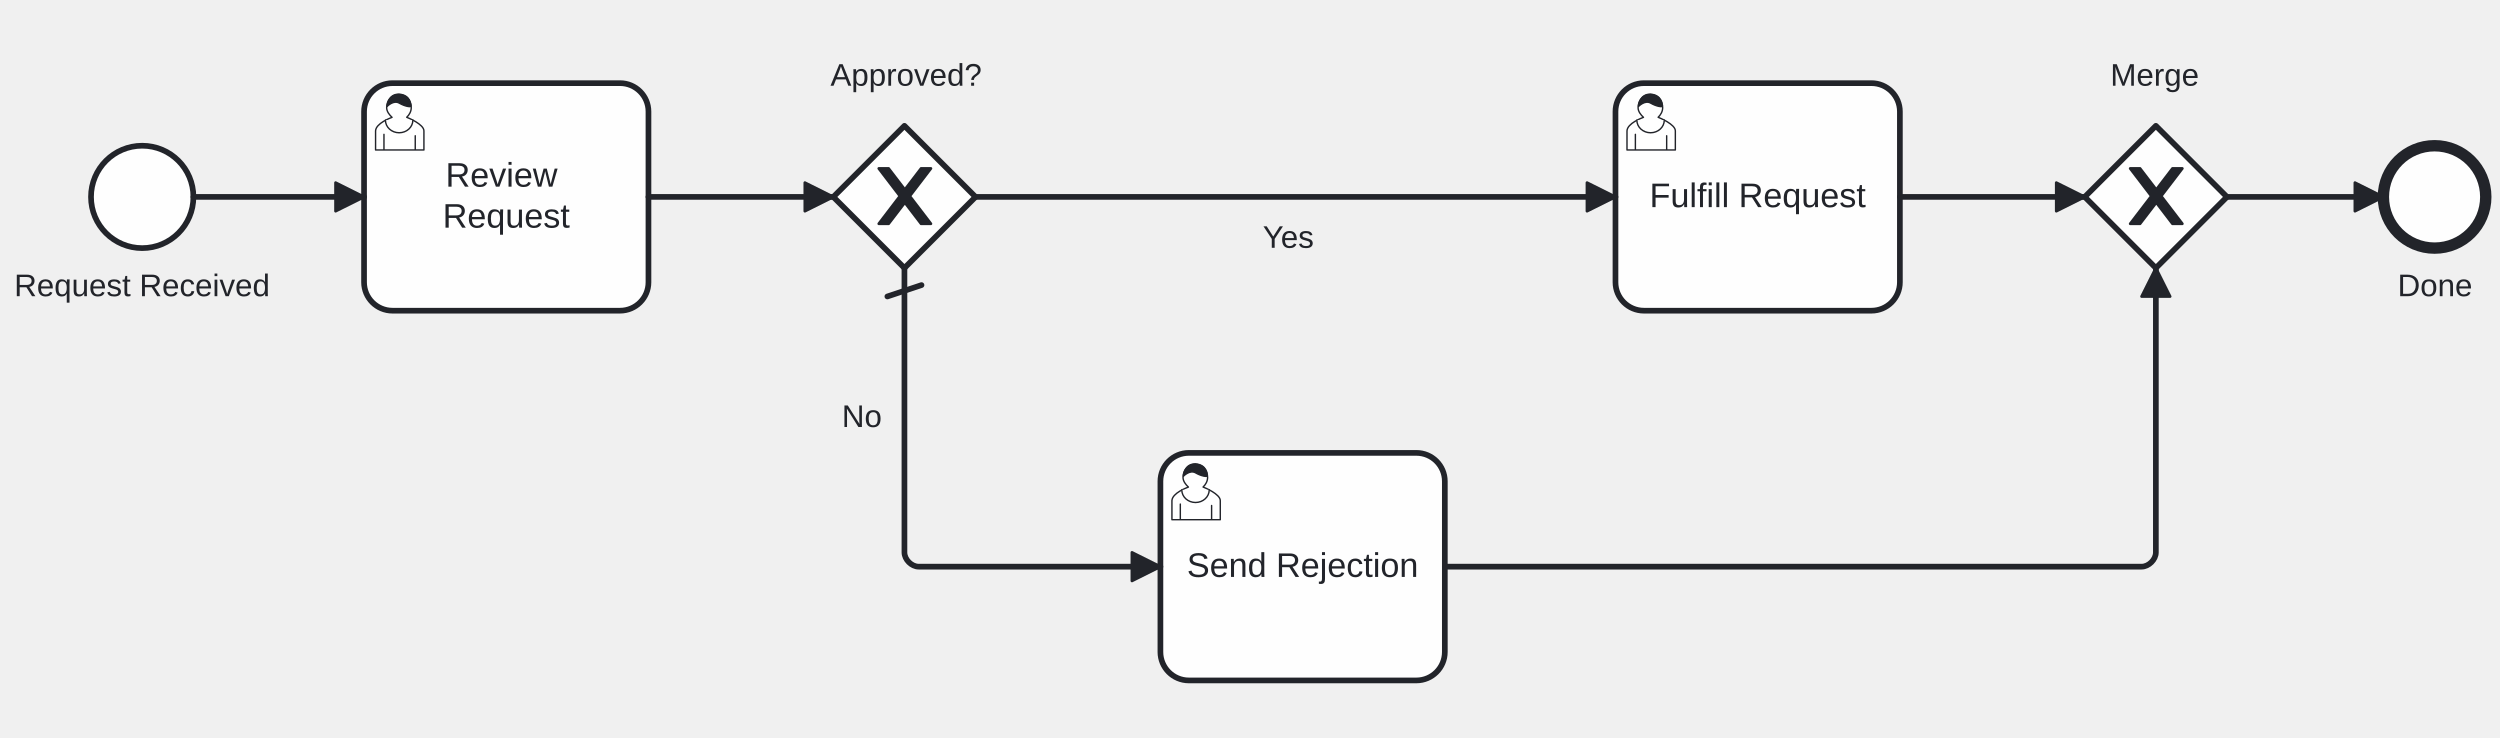
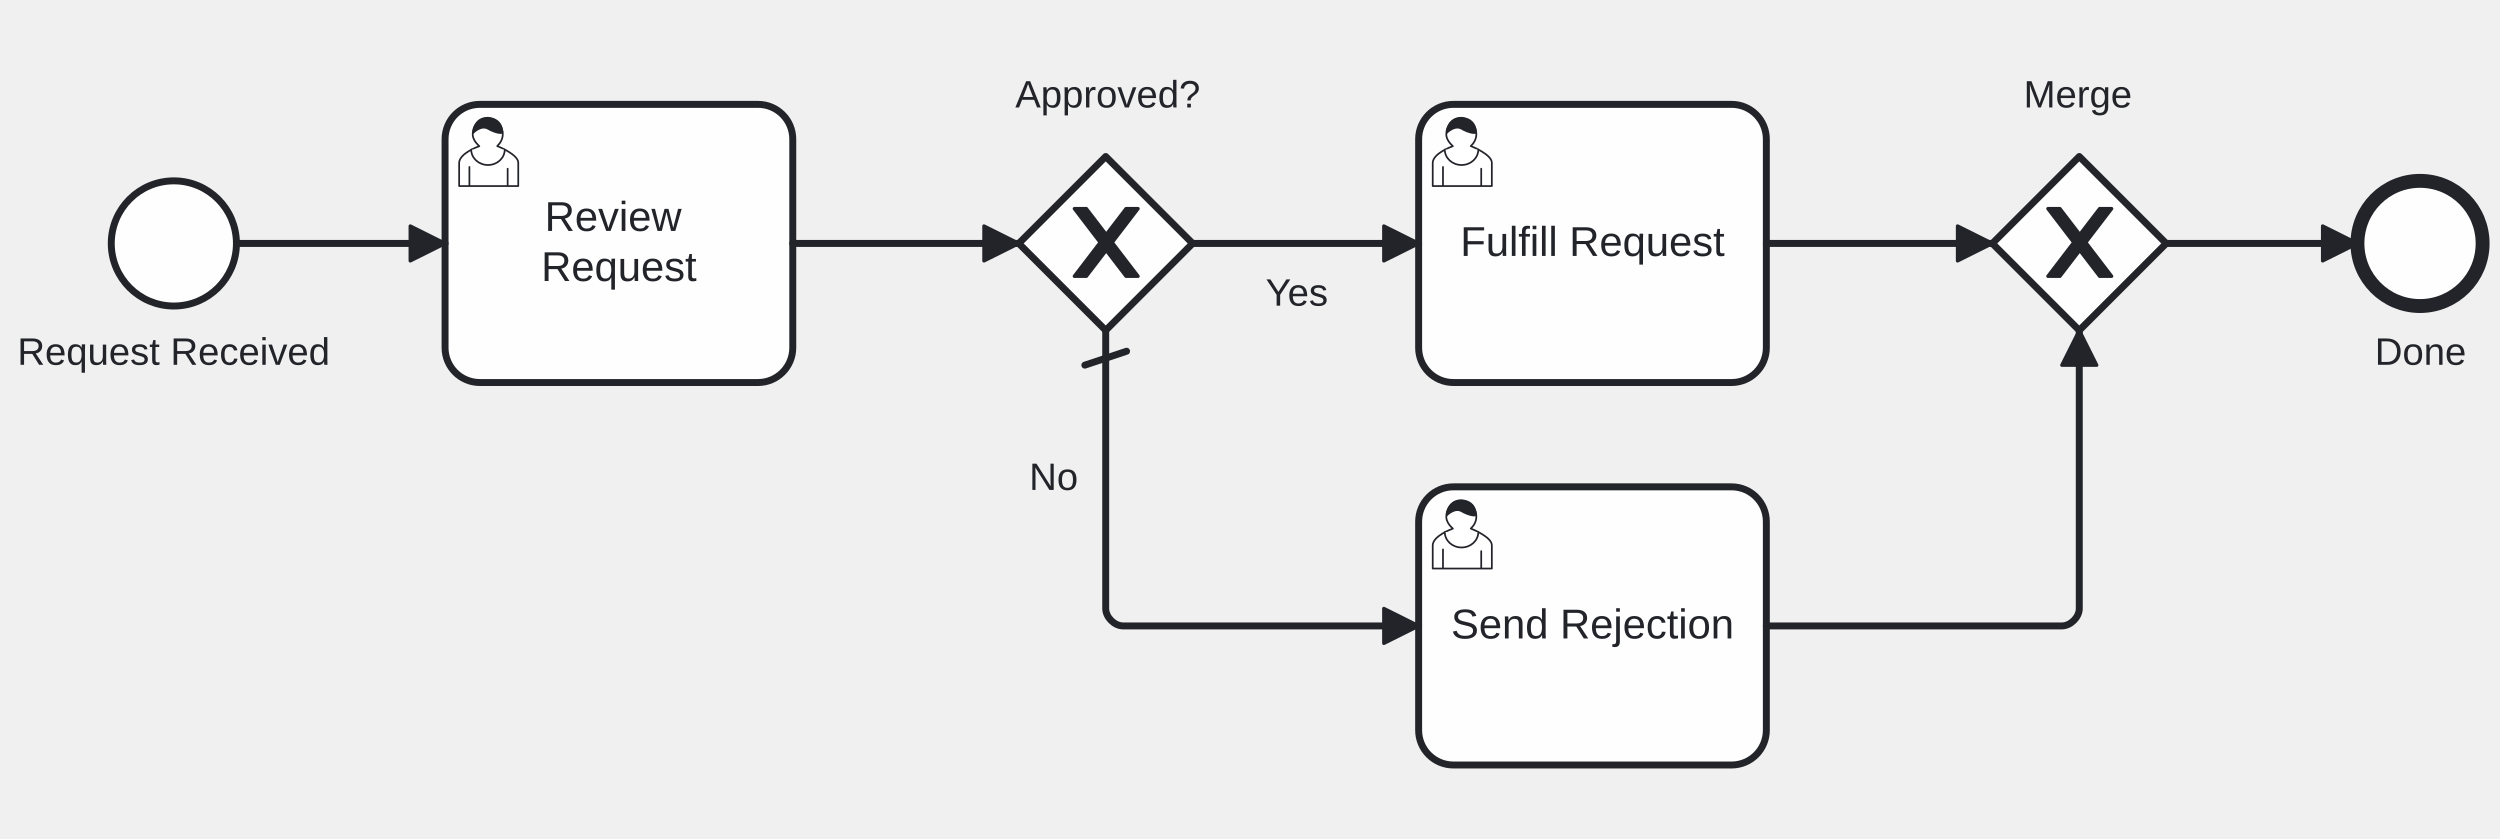
- <svg xmlns="http://www.w3.org/2000/svg" width="1040" height="307" viewBox="160 78 879 229" version="1.1">
-   <g class="djs-group">
-     <g class="djs-element djs-shape" data-element-id="Event_0dskcoo" style="display: block;" transform="translate(192, 114)">
+ <svg xmlns="http://www.w3.org/2000/svg" width="880" height="295" viewBox="160 86 719 209" version="1.1">
+   <g class="djs-group">
+     <g class="djs-element djs-shape" data-element-id="Event_0dskcoo" transform="translate(192, 122)" style="display: block;">
      <g class="djs-visual">
        <circle cx="18" cy="18" r="18" style="stroke-linecap: round; stroke-linejoin: round; stroke: hsl(225, 10%, 15%); stroke-width: 2px; fill: white; fill-opacity: 0.95;" />
      </g>
      <rect style="fill: none; stroke-opacity: 0; stroke: white; stroke-width: 15px;" class="djs-hit djs-hit-all" x="0" y="0" width="36" height="36" />
      <circle cx="18" cy="18" r="23" style="fill: none;" class="djs-outline" />
    </g>
  </g>
  <g class="djs-group">
-     <g class="djs-element djs-shape" data-element-id="Activity_1a279je" style="display: block;" transform="translate(288, 92)">
+     <g class="djs-element djs-shape" data-element-id="Event_0dskcoo_label" transform="translate(165, 165)" style="display: block;">
+       <g class="djs-visual">
+         <text style="font-family: Arial, sans-serif; font-size: 11px; font-weight: normal; fill: hsl(225, 10%, 15%);" lineHeight="1.2" class="djs-label">
+           <tspan x="0" y="9.9">Request Received</tspan>
+         </text>
+       </g>
+       <rect style="fill: none; stroke-opacity: 0; stroke: white; stroke-width: 15px;" class="djs-hit djs-hit-all" x="0" y="0" width="90" height="14" />
+       <rect x="-5" y="-5" rx="4" width="100" height="24" style="fill: none;" class="djs-outline" />
+     </g>
+   </g>
+   <g class="djs-group">
+     <g class="djs-element djs-shape" data-element-id="Activity_1a279je" transform="translate(288, 100)" style="display: block;">
      <g class="djs-visual">
        <rect x="0" y="0" width="100" height="80" rx="10" ry="10" style="stroke-linecap: round; stroke-linejoin: round; stroke: hsl(225, 10%, 15%); stroke-width: 2px; fill: white; fill-opacity: 0.95;" />
        <text style="font-family: Arial, sans-serif; font-size: 12px; font-weight: normal; fill: hsl(225, 10%, 15%);" lineHeight="1.2" class="djs-label">
          <tspan x="28.664" y="36.4">Review </tspan>
          <tspan x="27.656" y="50.8">Request</tspan>
        </text>
        <path style="fill: white; stroke-linecap: round; stroke-linejoin: round; stroke: hsl(225, 10%, 15%); stroke-width: 0.5px;" d="m 15,12 c 0.909,-0.845 1.594,-2.049 1.594,-3.385 0,-2.554 -1.805,-4.622 -4.357,-4.622 -2.552,0 -4.288,2.068 -4.288,4.622 0,1.348 0.974,2.562 1.896,3.405 -0.529,0.187 -5.669,2.097 -5.794,4.756 v 6.718 h 17 v -6.718 c 0,-2.298 -5.528,-4.595 -6.051,-4.776 zm -8,6 l 0,5.5 m 11,0 l 0,-5" />
        <path style="fill: white; stroke-linecap: round; stroke-linejoin: round; stroke: hsl(225, 10%, 15%); stroke-width: 0.5px;" d="m 15,12 m 2.162,1.009 c 0,2.447 -2.158,4.431 -4.821,4.431 -2.665,0 -4.822,-1.981 -4.822,-4.431 " />
        <path style="fill: hsl(225, 10%, 15%); stroke-linecap: round; stroke-linejoin: round; stroke: hsl(225, 10%, 15%); stroke-width: 0.5px;" d="m 15,12 m -6.9,-3.80 c 0,0 2.251,-2.358 4.274,-1.177 2.024,1.181 4.221,1.537 4.124,0.965 -0.098,-0.57 -0.117,-3.791 -4.191,-4.136 -3.575,0.001 -4.208,3.367 -4.207,4.348 z" />
      </g>
      <rect style="fill: none; stroke-opacity: 0; stroke: white; stroke-width: 15px;" class="djs-hit djs-hit-all" x="0" y="0" width="100" height="80" />
      <rect x="-5" y="-5" rx="14" width="110" height="90" style="fill: none;" class="djs-outline" />
    </g>
  </g>
  <g class="djs-group">
-     <g class="djs-element djs-shape" data-element-id="Gateway_0jdocql" style="display: block;" transform="translate(453, 107)">
+     <g class="djs-element djs-shape" data-element-id="Gateway_0jdocql" style="display: block;" transform="translate(453, 115)">
      <g class="djs-visual">
        <polygon style="stroke-linecap: round; stroke-linejoin: round; stroke: hsl(225, 10%, 15%); stroke-width: 2px; fill: white; fill-opacity: 0.95;" points="25,0 50,25 25,50 0,25" />
        <path style="fill: hsl(225, 10%, 15%); stroke-linecap: round; stroke-linejoin: round; stroke: hsl(225, 10%, 15%); stroke-width: 1px;" d="m 16,15 7.429,9.714 -7.429,9.714 3.429,0 5.714,-7.464 5.714,7.464 3.429,0 -7.429,-9.714 7.429,-9.714 -3.429,0 -5.714,7.464 -5.714,-7.464 -3.429,0 z" />
      </g>
      <rect style="fill: none; stroke-opacity: 0; stroke: white; stroke-width: 15px;" class="djs-hit djs-hit-all" x="0" y="0" width="50" height="50" />
      <rect style="transform-box: fill-box; transform: rotate(45deg); transform-origin: center; fill: none;" x="2" y="2" rx="4" width="46" height="46" class="djs-outline" />
    </g>
  </g>
  <g class="djs-group">
-     <g class="djs-element djs-shape" data-element-id="Activity_0ryvb1v" style="display: block;" transform="translate(568, 222)">
+     <g class="djs-element djs-shape" data-element-id="Gateway_1hd85cz" style="display: block;" transform="translate(733, 115)">
+       <g class="djs-visual">
+         <polygon style="stroke-linecap: round; stroke-linejoin: round; stroke: hsl(225, 10%, 15%); stroke-width: 2px; fill: white; fill-opacity: 0.95;" points="25,0 50,25 25,50 0,25" />
+         <path style="fill: hsl(225, 10%, 15%); stroke-linecap: round; stroke-linejoin: round; stroke: hsl(225, 10%, 15%); stroke-width: 1px;" d="m 16,15 7.429,9.714 -7.429,9.714 3.429,0 5.714,-7.464 5.714,7.464 3.429,0 -7.429,-9.714 7.429,-9.714 -3.429,0 -5.714,7.464 -5.714,-7.464 -3.429,0 z" />
+       </g>
+       <rect style="fill: none; stroke-opacity: 0; stroke: white; stroke-width: 15px;" class="djs-hit djs-hit-all" x="0" y="0" width="50" height="50" />
+       <rect style="transform-box: fill-box; transform: rotate(45deg); transform-origin: center; fill: none;" x="2" y="2" rx="4" width="46" height="46" class="djs-outline" />
+     </g>
+   </g>
+   <g class="djs-group">
+     <g class="djs-element djs-shape" data-element-id="Event_0a768vd" style="display: block;" transform="translate(838, 122)">
+       <g class="djs-visual">
+         <circle cx="18" cy="18" r="18" style="stroke-linecap: round; stroke-linejoin: round; stroke: hsl(225, 10%, 15%); stroke-width: 4px; fill: white; fill-opacity: 0.95;" />
+       </g>
+       <rect style="fill: none; stroke-opacity: 0; stroke: white; stroke-width: 15px;" class="djs-hit djs-hit-all" x="0" y="0" width="36" height="36" />
+       <circle cx="18" cy="18" r="24" style="fill: none;" class="djs-outline" />
+     </g>
+   </g>
+   <g class="djs-group">
+     <g class="djs-element djs-shape" data-element-id="Activity_1ra1cd4" style="display: block;" transform="translate(568, 100)">
+       <g class="djs-visual">
+         <rect x="0" y="0" width="100" height="80" rx="10" ry="10" style="stroke-linecap: round; stroke-linejoin: round; stroke: hsl(225, 10%, 15%); stroke-width: 2px; fill: white; fill-opacity: 0.95;" />
+         <text style="font-family: Arial, sans-serif; font-size: 12px; font-weight: normal; fill: hsl(225, 10%, 15%);" lineHeight="1.2" class="djs-label">
+           <tspan x="11.99" y="43.6">Fulfill Request</tspan>
+         </text>
+         <path style="fill: white; stroke-linecap: round; stroke-linejoin: round; stroke: hsl(225, 10%, 15%); stroke-width: 0.5px;" d="m 15,12 c 0.909,-0.845 1.594,-2.049 1.594,-3.385 0,-2.554 -1.805,-4.622 -4.357,-4.622 -2.552,0 -4.288,2.068 -4.288,4.622 0,1.348 0.974,2.562 1.896,3.405 -0.529,0.187 -5.669,2.097 -5.794,4.756 v 6.718 h 17 v -6.718 c 0,-2.298 -5.528,-4.595 -6.051,-4.776 zm -8,6 l 0,5.5 m 11,0 l 0,-5" />
+         <path style="fill: white; stroke-linecap: round; stroke-linejoin: round; stroke: hsl(225, 10%, 15%); stroke-width: 0.5px;" d="m 15,12 m 2.162,1.009 c 0,2.447 -2.158,4.431 -4.821,4.431 -2.665,0 -4.822,-1.981 -4.822,-4.431 " />
+         <path style="fill: hsl(225, 10%, 15%); stroke-linecap: round; stroke-linejoin: round; stroke: hsl(225, 10%, 15%); stroke-width: 0.5px;" d="m 15,12 m -6.9,-3.80 c 0,0 2.251,-2.358 4.274,-1.177 2.024,1.181 4.221,1.537 4.124,0.965 -0.098,-0.57 -0.117,-3.791 -4.191,-4.136 -3.575,0.001 -4.208,3.367 -4.207,4.348 z" />
+       </g>
+       <rect style="fill: none; stroke-opacity: 0; stroke: white; stroke-width: 15px;" class="djs-hit djs-hit-all" x="0" y="0" width="100" height="80" />
+       <rect x="-5" y="-5" rx="14" width="110" height="90" style="fill: none;" class="djs-outline" />
+     </g>
+   </g>
+   <g class="djs-group">
+     <g class="djs-element djs-shape" data-element-id="Activity_0ryvb1v" style="display: block;" transform="translate(568, 210)">
      <g class="djs-visual">
        <rect x="0" y="0" width="100" height="80" rx="10" ry="10" style="stroke-linecap: round; stroke-linejoin: round; stroke: hsl(225, 10%, 15%); stroke-width: 2px; fill: white; fill-opacity: 0.95;" />
        <text style="font-family: Arial, sans-serif; font-size: 12px; font-weight: normal; fill: hsl(225, 10%, 15%);" lineHeight="1.2" class="djs-label">
          <tspan x="9.314" y="43.6">Send Rejection</tspan>
        </text>
        <path style="fill: white; stroke-linecap: round; stroke-linejoin: round; stroke: hsl(225, 10%, 15%); stroke-width: 0.5px;" d="m 15,12 c 0.909,-0.845 1.594,-2.049 1.594,-3.385 0,-2.554 -1.805,-4.622 -4.357,-4.622 -2.552,0 -4.288,2.068 -4.288,4.622 0,1.348 0.974,2.562 1.896,3.405 -0.529,0.187 -5.669,2.097 -5.794,4.756 v 6.718 h 17 v -6.718 c 0,-2.298 -5.528,-4.595 -6.051,-4.776 zm -8,6 l 0,5.5 m 11,0 l 0,-5" />
        <path style="fill: white; stroke-linecap: round; stroke-linejoin: round; stroke: hsl(225, 10%, 15%); stroke-width: 0.5px;" d="m 15,12 m 2.162,1.009 c 0,2.447 -2.158,4.431 -4.821,4.431 -2.665,0 -4.822,-1.981 -4.822,-4.431 " />
        <path style="fill: hsl(225, 10%, 15%); stroke-linecap: round; stroke-linejoin: round; stroke: hsl(225, 10%, 15%); stroke-width: 0.5px;" d="m 15,12 m -6.9,-3.80 c 0,0 2.251,-2.358 4.274,-1.177 2.024,1.181 4.221,1.537 4.124,0.965 -0.098,-0.57 -0.117,-3.791 -4.191,-4.136 -3.575,0.001 -4.208,3.367 -4.207,4.348 z" />
      </g>
      <rect style="fill: none; stroke-opacity: 0; stroke: white; stroke-width: 15px;" class="djs-hit djs-hit-all" x="0" y="0" width="100" height="80" />
      <rect x="-5" y="-5" rx="14" width="110" height="90" style="fill: none;" class="djs-outline" />
    </g>
  </g>
  <g class="djs-group">
-     <g class="djs-element djs-shape" data-element-id="Activity_1ra1cd4" style="display: block;" transform="translate(728, 92)">
-       <g class="djs-visual">
-         <rect x="0" y="0" width="100" height="80" rx="10" ry="10" style="stroke-linecap: round; stroke-linejoin: round; stroke: hsl(225, 10%, 15%); stroke-width: 2px; fill: white; fill-opacity: 0.95;" />
-         <text style="font-family: Arial, sans-serif; font-size: 12px; font-weight: normal; fill: hsl(225, 10%, 15%);" lineHeight="1.2" class="djs-label">
-           <tspan x="11.99" y="43.6">Fulfill Request</tspan>
-         </text>
-         <path style="fill: white; stroke-linecap: round; stroke-linejoin: round; stroke: hsl(225, 10%, 15%); stroke-width: 0.5px;" d="m 15,12 c 0.909,-0.845 1.594,-2.049 1.594,-3.385 0,-2.554 -1.805,-4.622 -4.357,-4.622 -2.552,0 -4.288,2.068 -4.288,4.622 0,1.348 0.974,2.562 1.896,3.405 -0.529,0.187 -5.669,2.097 -5.794,4.756 v 6.718 h 17 v -6.718 c 0,-2.298 -5.528,-4.595 -6.051,-4.776 zm -8,6 l 0,5.5 m 11,0 l 0,-5" />
-         <path style="fill: white; stroke-linecap: round; stroke-linejoin: round; stroke: hsl(225, 10%, 15%); stroke-width: 0.5px;" d="m 15,12 m 2.162,1.009 c 0,2.447 -2.158,4.431 -4.821,4.431 -2.665,0 -4.822,-1.981 -4.822,-4.431 " />
-         <path style="fill: hsl(225, 10%, 15%); stroke-linecap: round; stroke-linejoin: round; stroke: hsl(225, 10%, 15%); stroke-width: 0.5px;" d="m 15,12 m -6.9,-3.80 c 0,0 2.251,-2.358 4.274,-1.177 2.024,1.181 4.221,1.537 4.124,0.965 -0.098,-0.57 -0.117,-3.791 -4.191,-4.136 -3.575,0.001 -4.208,3.367 -4.207,4.348 z" />
-       </g>
-       <rect style="fill: none; stroke-opacity: 0; stroke: white; stroke-width: 15px;" class="djs-hit djs-hit-all" x="0" y="0" width="100" height="80" />
-       <rect x="-5" y="-5" rx="14" width="110" height="90" style="fill: none;" class="djs-outline" />
-     </g>
-   </g>
-   <g class="djs-group">
-     <g class="djs-element djs-shape" data-element-id="Gateway_1hd85cz" style="display: block;" transform="translate(893, 107)">
-       <g class="djs-visual">
-         <polygon style="stroke-linecap: round; stroke-linejoin: round; stroke: hsl(225, 10%, 15%); stroke-width: 2px; fill: white; fill-opacity: 0.95;" points="25,0 50,25 25,50 0,25" />
-         <path style="fill: hsl(225, 10%, 15%); stroke-linecap: round; stroke-linejoin: round; stroke: hsl(225, 10%, 15%); stroke-width: 1px;" d="m 16,15 7.429,9.714 -7.429,9.714 3.429,0 5.714,-7.464 5.714,7.464 3.429,0 -7.429,-9.714 7.429,-9.714 -3.429,0 -5.714,7.464 -5.714,-7.464 -3.429,0 z" />
-       </g>
-       <rect style="fill: none; stroke-opacity: 0; stroke: white; stroke-width: 15px;" class="djs-hit djs-hit-all" x="0" y="0" width="50" height="50" />
-       <rect style="transform-box: fill-box; transform: rotate(45deg); transform-origin: center; fill: none;" x="2" y="2" rx="4" width="46" height="46" class="djs-outline" />
-     </g>
-   </g>
-   <g class="djs-group">
-     <g class="djs-element djs-shape" data-element-id="Event_0a768vd" style="display: block;" transform="translate(998, 114)">
-       <g class="djs-visual">
-         <circle cx="18" cy="18" r="18" style="stroke-linecap: round; stroke-linejoin: round; stroke: hsl(225, 10%, 15%); stroke-width: 4px; fill: white; fill-opacity: 0.95;" />
-       </g>
-       <rect style="fill: none; stroke-opacity: 0; stroke: white; stroke-width: 15px;" class="djs-hit djs-hit-all" x="0" y="0" width="36" height="36" />
-       <circle cx="18" cy="18" r="24" style="fill: none;" class="djs-outline" />
-     </g>
-   </g>
-   <g class="djs-group">
    <g class="djs-element djs-connection" data-element-id="Flow_0tql777" style="display: block;">
      <g class="djs-visual">
        <defs>
          <marker id="marker-seq-0" viewBox="0 0 20 20" refX="11" refY="10" markerWidth="10" markerHeight="10" orient="auto">
            <path d="M 1 5 L 11 10 L 1 15 Z" style="stroke-linecap: round; stroke-linejoin: round; stroke: hsl(225, 10%, 15%); stroke-width: 1px; fill: hsl(225, 10%, 15%);" />
          </marker>
        </defs>
-         <path style="fill: none; stroke-linecap: round; stroke-linejoin: round; stroke: hsl(225, 10%, 15%); stroke-width: 2px; marker-end: url(#marker-seq-0);" data-corner-radius="5" d="M228,132L288,132" />
-       </g>
-       <path d="M228,132L288,132" style="fill: none; stroke-opacity: 0; stroke: white; stroke-width: 15px;" class="djs-hit djs-hit-stroke" />
-       <rect x="223" y="127" rx="4" width="70" height="10" style="fill: none;" class="djs-outline" />
+         <path style="fill: none; stroke-linecap: round; stroke-linejoin: round; stroke: hsl(225, 10%, 15%); stroke-width: 2px; marker-end: url(#marker-seq-0);" data-corner-radius="5" d="M228,140L288,140" />
+       </g>
+       <path d="M228,140L288,140" style="fill: none; stroke-opacity: 0; stroke: white; stroke-width: 15px;" class="djs-hit djs-hit-stroke" />
+       <rect x="223" y="135" rx="4" width="70" height="10" style="fill: none;" class="djs-outline" />
    </g>
  </g>
  <g class="djs-group">
    <g class="djs-element djs-connection" data-element-id="Flow_1vd4vzj" style="display: block;">
      <g class="djs-visual">
        <defs>
          <marker id="marker-seq-1" viewBox="0 0 20 20" refX="11" refY="10" markerWidth="10" markerHeight="10" orient="auto">
            <path d="M 1 5 L 11 10 L 1 15 Z" style="stroke-linecap: round; stroke-linejoin: round; stroke: hsl(225, 10%, 15%); stroke-width: 1px; fill: hsl(225, 10%, 15%);" />
          </marker>
        </defs>
-         <path style="fill: none; stroke-linecap: round; stroke-linejoin: round; stroke: hsl(225, 10%, 15%); stroke-width: 2px; marker-end: url(#marker-seq-1);" data-corner-radius="5" d="M503,132L728,132" />
-       </g>
-       <path d="M503,132L728,132" style="fill: none; stroke-opacity: 0; stroke: white; stroke-width: 15px;" class="djs-hit djs-hit-stroke" />
-       <rect x="498" y="127" rx="4" width="235" height="10" style="fill: none;" class="djs-outline" />
+         <path style="fill: none; stroke-linecap: round; stroke-linejoin: round; stroke: hsl(225, 10%, 15%); stroke-width: 2px; marker-end: url(#marker-seq-1);" data-corner-radius="5" d="M503,140L568,140" />
+       </g>
+       <path d="M503,140L568,140" style="fill: none; stroke-opacity: 0; stroke: white; stroke-width: 15px;" class="djs-hit djs-hit-stroke" />
+       <rect x="498" y="135" rx="4" width="75" height="10" style="fill: none;" class="djs-outline" />
    </g>
  </g>
  <g class="djs-group">
    <g class="djs-element djs-connection" data-element-id="Flow_109need" style="display: block;">
      <g class="djs-visual">
        <defs>
          <marker id="marker-seq-2" viewBox="0 0 20 20" refX="11" refY="10" markerWidth="10" markerHeight="10" orient="auto">
            <path d="M 1 5 L 11 10 L 1 15 Z" style="stroke-linecap: round; stroke-linejoin: round; stroke: hsl(225, 10%, 15%); stroke-width: 1px; fill: hsl(225, 10%, 15%);" />
          </marker>
        </defs>
-         <path style="fill: none; stroke-linecap: round; stroke-linejoin: round; stroke: hsl(225, 10%, 15%); stroke-width: 2px; marker-end: url(#marker-seq-2);" data-corner-radius="5" d="M828,132L893,132" />
-       </g>
-       <path d="M828,132L893,132" style="fill: none; stroke-opacity: 0; stroke: white; stroke-width: 15px;" class="djs-hit djs-hit-stroke" />
-       <rect x="823" y="127" rx="4" width="75" height="10" style="fill: none;" class="djs-outline" />
+         <path style="fill: none; stroke-linecap: round; stroke-linejoin: round; stroke: hsl(225, 10%, 15%); stroke-width: 2px; marker-end: url(#marker-seq-2);" data-corner-radius="5" d="M668,140L733,140" />
+       </g>
+       <path d="M668,140L733,140" style="fill: none; stroke-opacity: 0; stroke: white; stroke-width: 15px;" class="djs-hit djs-hit-stroke" />
+       <rect x="663" y="135" rx="4" width="75" height="10" style="fill: none;" class="djs-outline" />
    </g>
  </g>
  <g class="djs-group">
    <g class="djs-element djs-connection" data-element-id="Flow_1juidsl" style="display: block;">
      <g class="djs-visual">
        <defs>
          <marker id="marker-seq-3" viewBox="0 0 20 20" refX="11" refY="10" markerWidth="10" markerHeight="10" orient="auto">
            <path d="M 1 5 L 11 10 L 1 15 Z" style="stroke-linecap: round; stroke-linejoin: round; stroke: hsl(225, 10%, 15%); stroke-width: 1px; fill: hsl(225, 10%, 15%);" />
          </marker>
        </defs>
-         <path style="fill: none; stroke-linecap: round; stroke-linejoin: round; stroke: hsl(225, 10%, 15%); stroke-width: 2px; marker-end: url(#marker-seq-3);" data-corner-radius="5" d="M943,132L998,132" />
-       </g>
-       <path d="M943,132L998,132" style="fill: none; stroke-opacity: 0; stroke: white; stroke-width: 15px;" class="djs-hit djs-hit-stroke" />
-       <rect x="938" y="127" rx="4" width="65" height="10" style="fill: none;" class="djs-outline" />
+         <path style="fill: none; stroke-linecap: round; stroke-linejoin: round; stroke: hsl(225, 10%, 15%); stroke-width: 2px; marker-end: url(#marker-seq-3);" data-corner-radius="5" d="M783,140L838,140" />
+       </g>
+       <path d="M783,140L838,140" style="fill: none; stroke-opacity: 0; stroke: white; stroke-width: 15px;" class="djs-hit djs-hit-stroke" />
+       <rect x="778" y="135" rx="4" width="65" height="10" style="fill: none;" class="djs-outline" />
    </g>
  </g>
  <g class="djs-group">
    <g class="djs-element djs-connection" data-element-id="Flow_0pkj4i7" style="display: block;">
      <g class="djs-visual">
        <defs>
          <marker id="marker-seq-4" viewBox="0 0 20 20" refX="11" refY="10" markerWidth="10" markerHeight="10" orient="auto">
            <path d="M 1 5 L 11 10 L 1 15 Z" style="stroke-linecap: round; stroke-linejoin: round; stroke: hsl(225, 10%, 15%); stroke-width: 1px; fill: hsl(225, 10%, 15%);" />
          </marker>
          <marker id="marker-seq-5" viewBox="0 0 20 20" refX="0" refY="10" markerWidth="10" markerHeight="10" orient="auto">
            <path d="M 6 4 L 10 16" style="stroke-linecap: round; stroke-linejoin: round; stroke: hsl(225, 10%, 15%); stroke-width: 2px; fill: none;" />
          </marker>
        </defs>
-         <path style="fill: none; stroke-linecap: round; stroke-linejoin: round; stroke: hsl(225, 10%, 15%); stroke-width: 2px; marker-end: url(#marker-seq-4); marker-start: url(#marker-seq-5);" data-corner-radius="5" d="M478,157L478,257C478,259.5,480.5,262,483,262L568,262" />
-       </g>
-       <path d="M478,157L478,262L568,262" style="fill: none; stroke-opacity: 0; stroke: white; stroke-width: 15px;" class="djs-hit djs-hit-stroke" />
-       <rect x="473" y="152" rx="4" width="100" height="115" style="fill: none;" class="djs-outline" />
+         <path style="fill: none; stroke-linecap: round; stroke-linejoin: round; stroke: hsl(225, 10%, 15%); stroke-width: 2px; marker-end: url(#marker-seq-4); marker-start: url(#marker-seq-5);" data-corner-radius="5" d="M478,165L478,245C478,247.5,480.5,250,483,250L568,250" />
+       </g>
+       <path d="M478,165L478,250L568,250" style="fill: none; stroke-opacity: 0; stroke: white; stroke-width: 15px;" class="djs-hit djs-hit-stroke" />
+       <rect x="473" y="160" rx="4" width="100" height="95" style="fill: none;" class="djs-outline" />
    </g>
  </g>
  <g class="djs-group">
    <g class="djs-element djs-connection" data-element-id="Flow_1mt6667" style="display: block;">
      <g class="djs-visual">
        <defs>
          <marker id="marker-seq-6" viewBox="0 0 20 20" refX="11" refY="10" markerWidth="10" markerHeight="10" orient="auto">
            <path d="M 1 5 L 11 10 L 1 15 Z" style="stroke-linecap: round; stroke-linejoin: round; stroke: hsl(225, 10%, 15%); stroke-width: 1px; fill: hsl(225, 10%, 15%);" />
          </marker>
        </defs>
-         <path style="fill: none; stroke-linecap: round; stroke-linejoin: round; stroke: hsl(225, 10%, 15%); stroke-width: 2px; marker-end: url(#marker-seq-6);" data-corner-radius="5" d="M668,262L913,262C915.5,262,918,259.5,918,257L918,157" />
-       </g>
-       <path d="M668,262L918,262L918,157" style="fill: none; stroke-opacity: 0; stroke: white; stroke-width: 15px;" class="djs-hit djs-hit-stroke" />
-       <rect x="663" y="152" rx="4" width="260" height="115" style="fill: none;" class="djs-outline" />
+         <path style="fill: none; stroke-linecap: round; stroke-linejoin: round; stroke: hsl(225, 10%, 15%); stroke-width: 2px; marker-end: url(#marker-seq-6);" data-corner-radius="5" d="M668,250L753,250C755.5,250,758,247.5,758,245L758,165" />
+       </g>
+       <path d="M668,250L758,250L758,165" style="fill: none; stroke-opacity: 0; stroke: white; stroke-width: 15px;" class="djs-hit djs-hit-stroke" />
+       <rect x="663" y="160" rx="4" width="100" height="95" style="fill: none;" class="djs-outline" />
    </g>
  </g>
  <g class="djs-group">
    <g class="djs-element djs-connection" data-element-id="Flow_0uy0kub" style="display: block;">
      <g class="djs-visual">
        <defs>
          <marker id="marker-seq-7" viewBox="0 0 20 20" refX="11" refY="10" markerWidth="10" markerHeight="10" orient="auto">
            <path d="M 1 5 L 11 10 L 1 15 Z" style="stroke-linecap: round; stroke-linejoin: round; stroke: hsl(225, 10%, 15%); stroke-width: 1px; fill: hsl(225, 10%, 15%);" />
          </marker>
        </defs>
-         <path style="fill: none; stroke-linecap: round; stroke-linejoin: round; stroke: hsl(225, 10%, 15%); stroke-width: 2px; marker-end: url(#marker-seq-7);" data-corner-radius="5" d="M388,132L453,132" />
-       </g>
-       <path d="M388,132L453,132" style="fill: none; stroke-opacity: 0; stroke: white; stroke-width: 15px;" class="djs-hit djs-hit-stroke" />
-       <rect x="383" y="127" rx="4" width="75" height="10" style="fill: none;" class="djs-outline" />
-     </g>
-   </g>
-   <g class="djs-group">
-     <g class="djs-element djs-shape" data-element-id="Event_0dskcoo_label" style="display: block;" transform="translate(165, 157)">
-       <g class="djs-visual">
-         <text style="font-family: Arial, sans-serif; font-size: 11px; font-weight: normal; fill: hsl(225, 10%, 15%);" lineHeight="1.2" class="djs-label">
-           <tspan x="0" y="9.9">Request Received</tspan>
-         </text>
-       </g>
-       <rect style="fill: none; stroke-opacity: 0; stroke: white; stroke-width: 15px;" class="djs-hit djs-hit-all" x="0" y="0" width="90" height="14" />
-       <rect x="-5" y="-5" rx="4" width="100" height="24" style="fill: none;" class="djs-outline" />
-     </g>
-   </g>
-   <g class="djs-group">
-     <g class="djs-element djs-shape" data-element-id="Gateway_0jdocql_label" style="display: block;" transform="translate(452, 83)">
+         <path style="fill: none; stroke-linecap: round; stroke-linejoin: round; stroke: hsl(225, 10%, 15%); stroke-width: 2px; marker-end: url(#marker-seq-7);" data-corner-radius="5" d="M388,140L453,140" />
+       </g>
+       <path d="M388,140L453,140" style="fill: none; stroke-opacity: 0; stroke: white; stroke-width: 15px;" class="djs-hit djs-hit-stroke" />
+       <rect x="383" y="135" rx="4" width="75" height="10" style="fill: none;" class="djs-outline" />
+     </g>
+   </g>
+   <g class="djs-group">
+     <g class="djs-element djs-shape" data-element-id="Gateway_0jdocql_label" style="display: block;" transform="translate(452, 91)">
      <g class="djs-visual">
        <text style="font-family: Arial, sans-serif; font-size: 11px; font-weight: normal; fill: hsl(225, 10%, 15%);" lineHeight="1.2" class="djs-label">
          <tspan x="0" y="9.9">Approved?</tspan>
        </text>
      </g>
      <rect style="fill: none; stroke-opacity: 0; stroke: white; stroke-width: 15px;" class="djs-hit djs-hit-all" x="0" y="0" width="54" height="14" />
      <rect x="-5" y="-5" rx="4" width="64" height="24" style="fill: none;" class="djs-outline" />
    </g>
  </g>
  <g class="djs-group">
-     <g class="djs-element djs-shape" data-element-id="Gateway_1hd85cz_label" style="display: block;" transform="translate(902, 83)">
+     <g class="djs-element djs-shape" data-element-id="Gateway_1hd85cz_label" style="display: block;" transform="translate(742, 91)">
      <g class="djs-visual">
        <text style="font-family: Arial, sans-serif; font-size: 11px; font-weight: normal; fill: hsl(225, 10%, 15%);" lineHeight="1.2" class="djs-label">
          <tspan x="0" y="9.9">Merge</tspan>
        </text>
      </g>
      <rect style="fill: none; stroke-opacity: 0; stroke: white; stroke-width: 15px;" class="djs-hit djs-hit-all" x="0" y="0" width="32" height="14" />
      <rect x="-5" y="-5" rx="4" width="42" height="24" style="fill: none;" class="djs-outline" />
    </g>
  </g>
  <g class="djs-group">
-     <g class="djs-element djs-shape" data-element-id="Event_0a768vd_label" style="display: block;" transform="translate(1003, 157)">
+     <g class="djs-element djs-shape" data-element-id="Event_0a768vd_label" style="display: block;" transform="translate(843, 165)">
      <g class="djs-visual">
        <text style="font-family: Arial, sans-serif; font-size: 11px; font-weight: normal; fill: hsl(225, 10%, 15%);" lineHeight="1.2" class="djs-label">
          <tspan x="0" y="9.9">Done</tspan>
        </text>
      </g>
      <rect style="fill: none; stroke-opacity: 0; stroke: white; stroke-width: 15px;" class="djs-hit djs-hit-all" x="0" y="0" width="27" height="14" />
      <rect x="-5" y="-5" rx="4" width="37" height="24" style="fill: none;" class="djs-outline" />
    </g>
  </g>
  <g class="djs-group">
-     <g class="djs-element djs-shape" data-element-id="Flow_1vd4vzj_label" style="display: block;" transform="translate(604, 140)">
+     <g class="djs-element djs-shape" data-element-id="Flow_1vd4vzj_label" style="display: block;" transform="translate(524, 148)">
      <g class="djs-visual">
        <text style="font-family: Arial, sans-serif; font-size: 11px; font-weight: normal; fill: hsl(225, 10%, 15%);" lineHeight="1.2" class="djs-label">
          <tspan x="0" y="9.9">Yes</tspan>
        </text>
      </g>
      <rect style="fill: none; stroke-opacity: 0; stroke: white; stroke-width: 15px;" class="djs-hit djs-hit-all" x="0" y="0" width="19" height="14" />
      <rect x="-5" y="-5" rx="4" width="29" height="24" style="fill: none;" class="djs-outline" />
    </g>
  </g>
  <g class="djs-group">
-     <g class="djs-element djs-shape" data-element-id="Flow_0pkj4i7_label" style="display: block;" transform="translate(456, 203)">
+     <g class="djs-element djs-shape" data-element-id="Flow_0pkj4i7_label" style="display: block;" transform="translate(456, 201)">
      <g class="djs-visual">
        <text style="font-family: Arial, sans-serif; font-size: 11px; font-weight: normal; fill: hsl(225, 10%, 15%);" lineHeight="1.2" class="djs-label">
          <tspan x="0" y="9.9">No</tspan>
        </text>
      </g>
      <rect style="fill: none; stroke-opacity: 0; stroke: white; stroke-width: 15px;" class="djs-hit djs-hit-all" x="0" y="0" width="15" height="14" />
      <rect x="-5" y="-5" rx="4" width="25" height="24" style="fill: none;" class="djs-outline" />
    </g>
  </g>
</svg>
